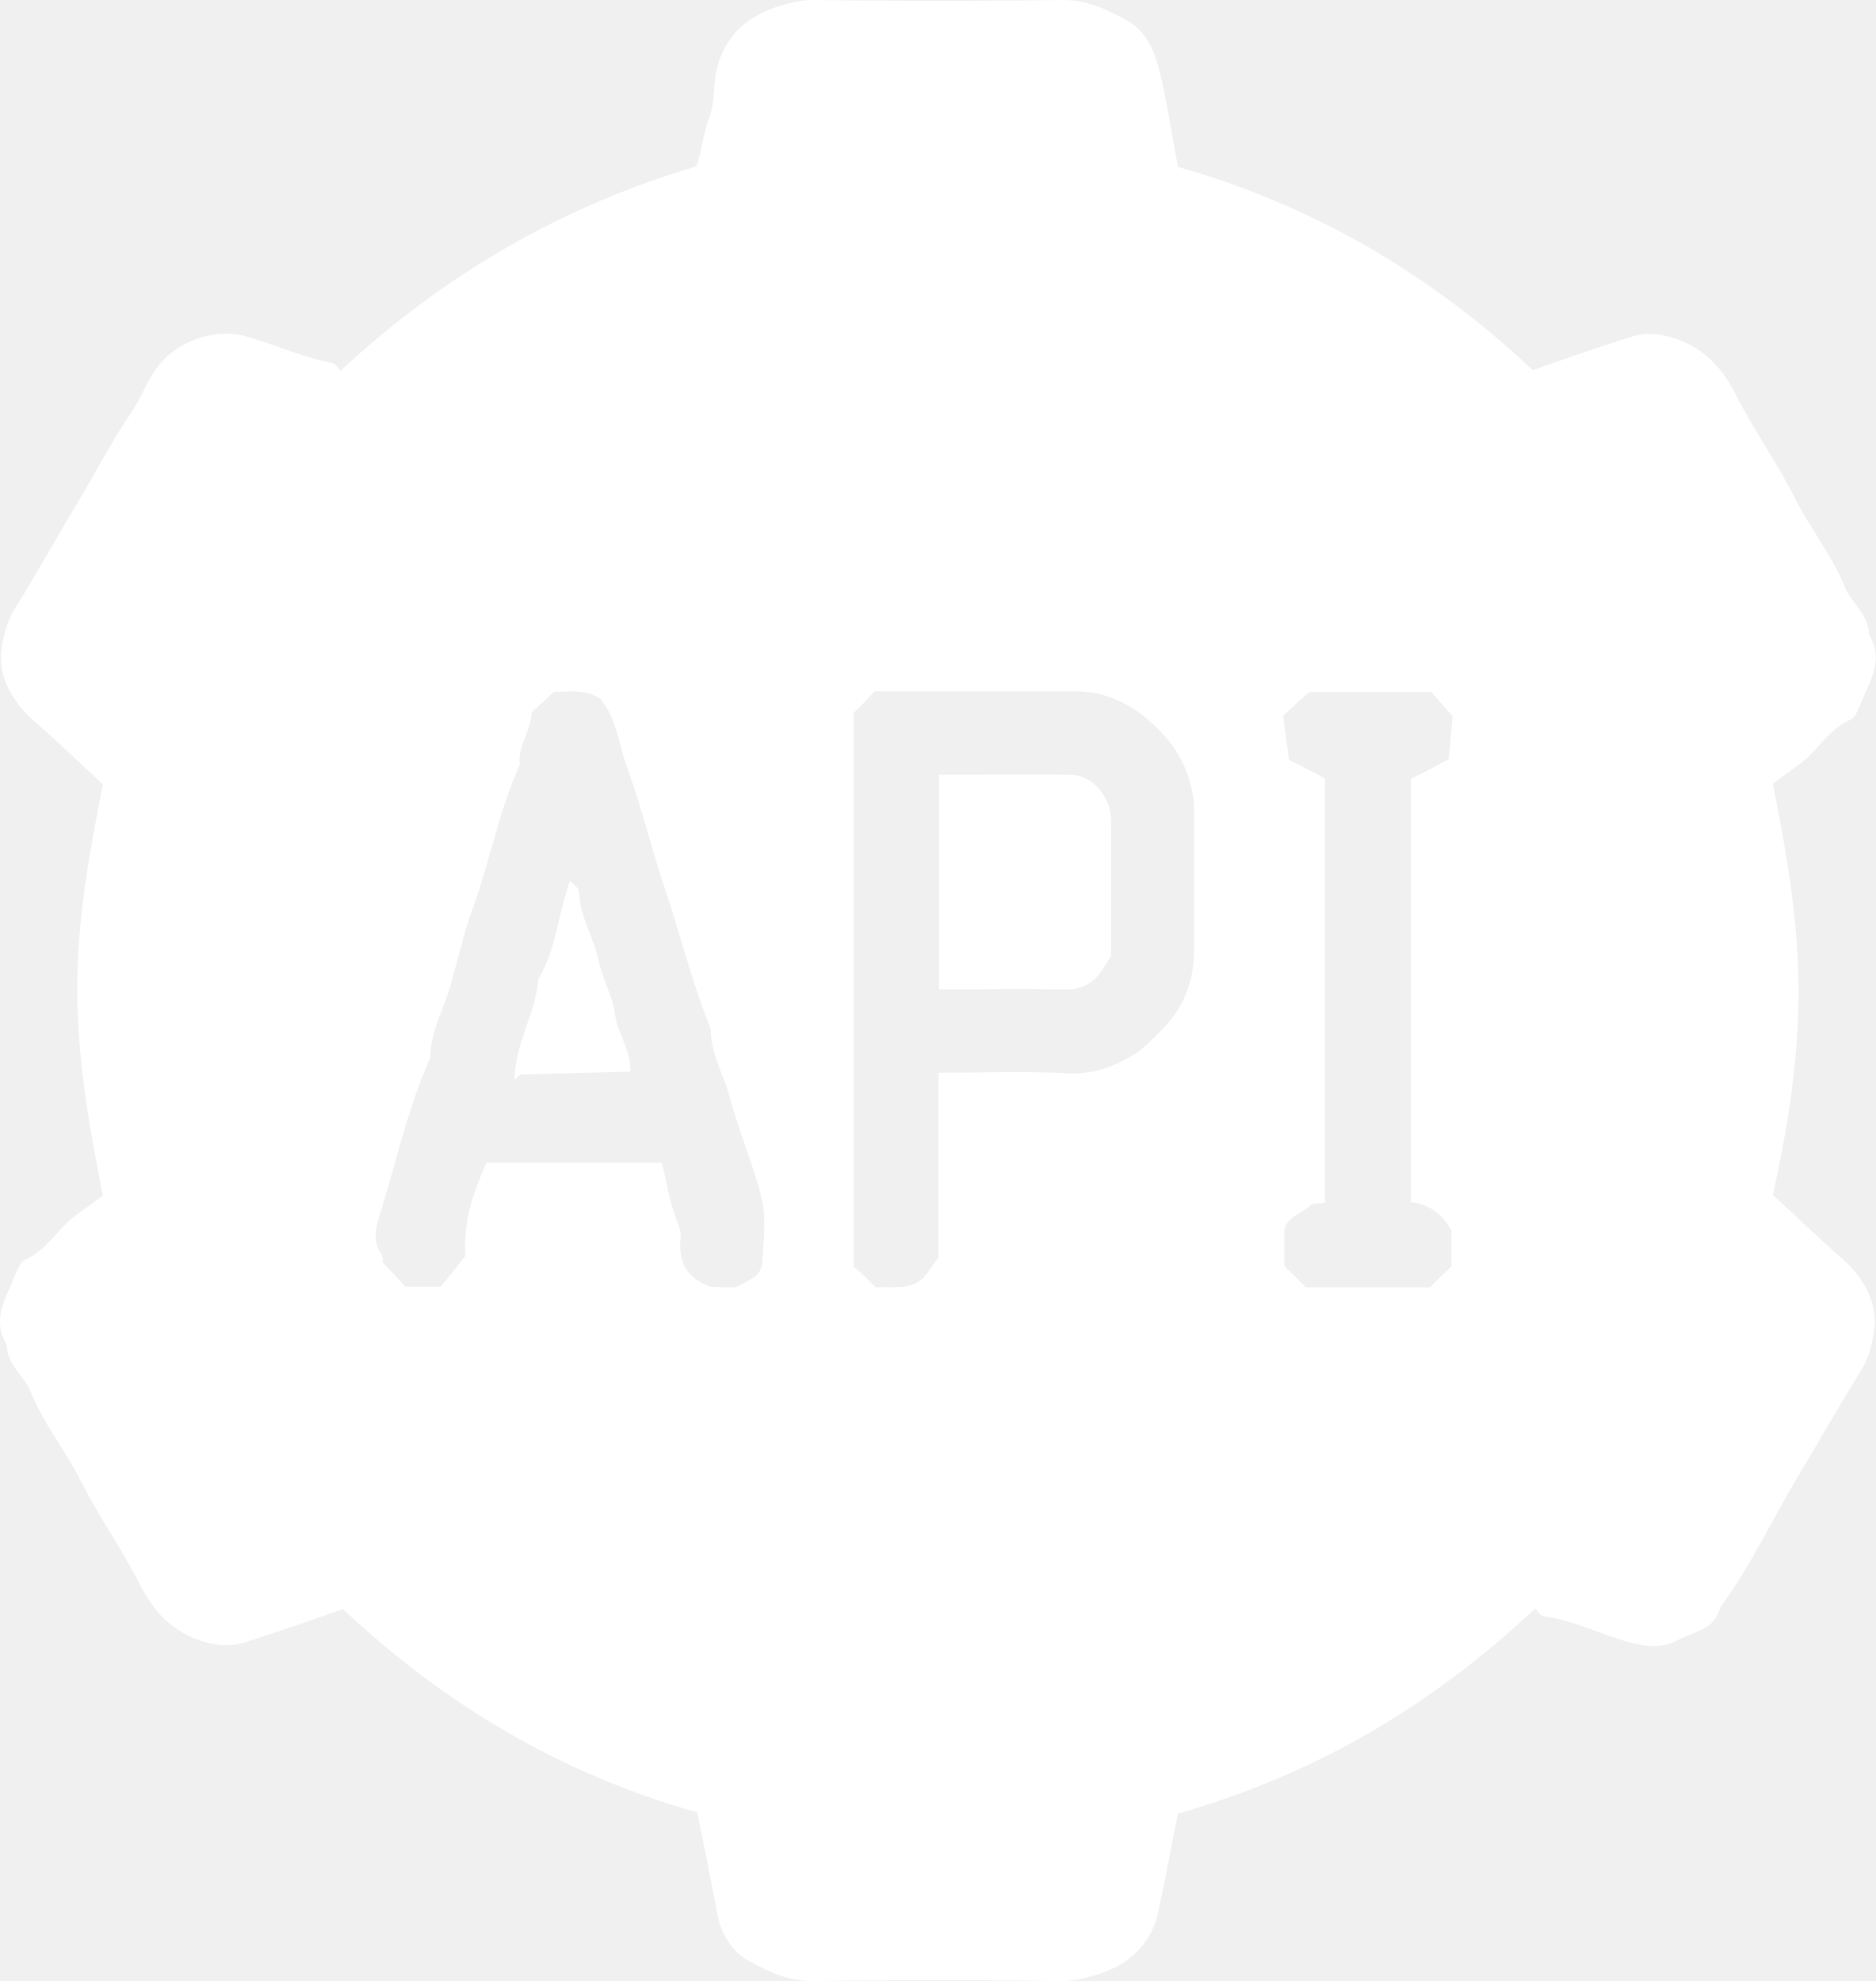
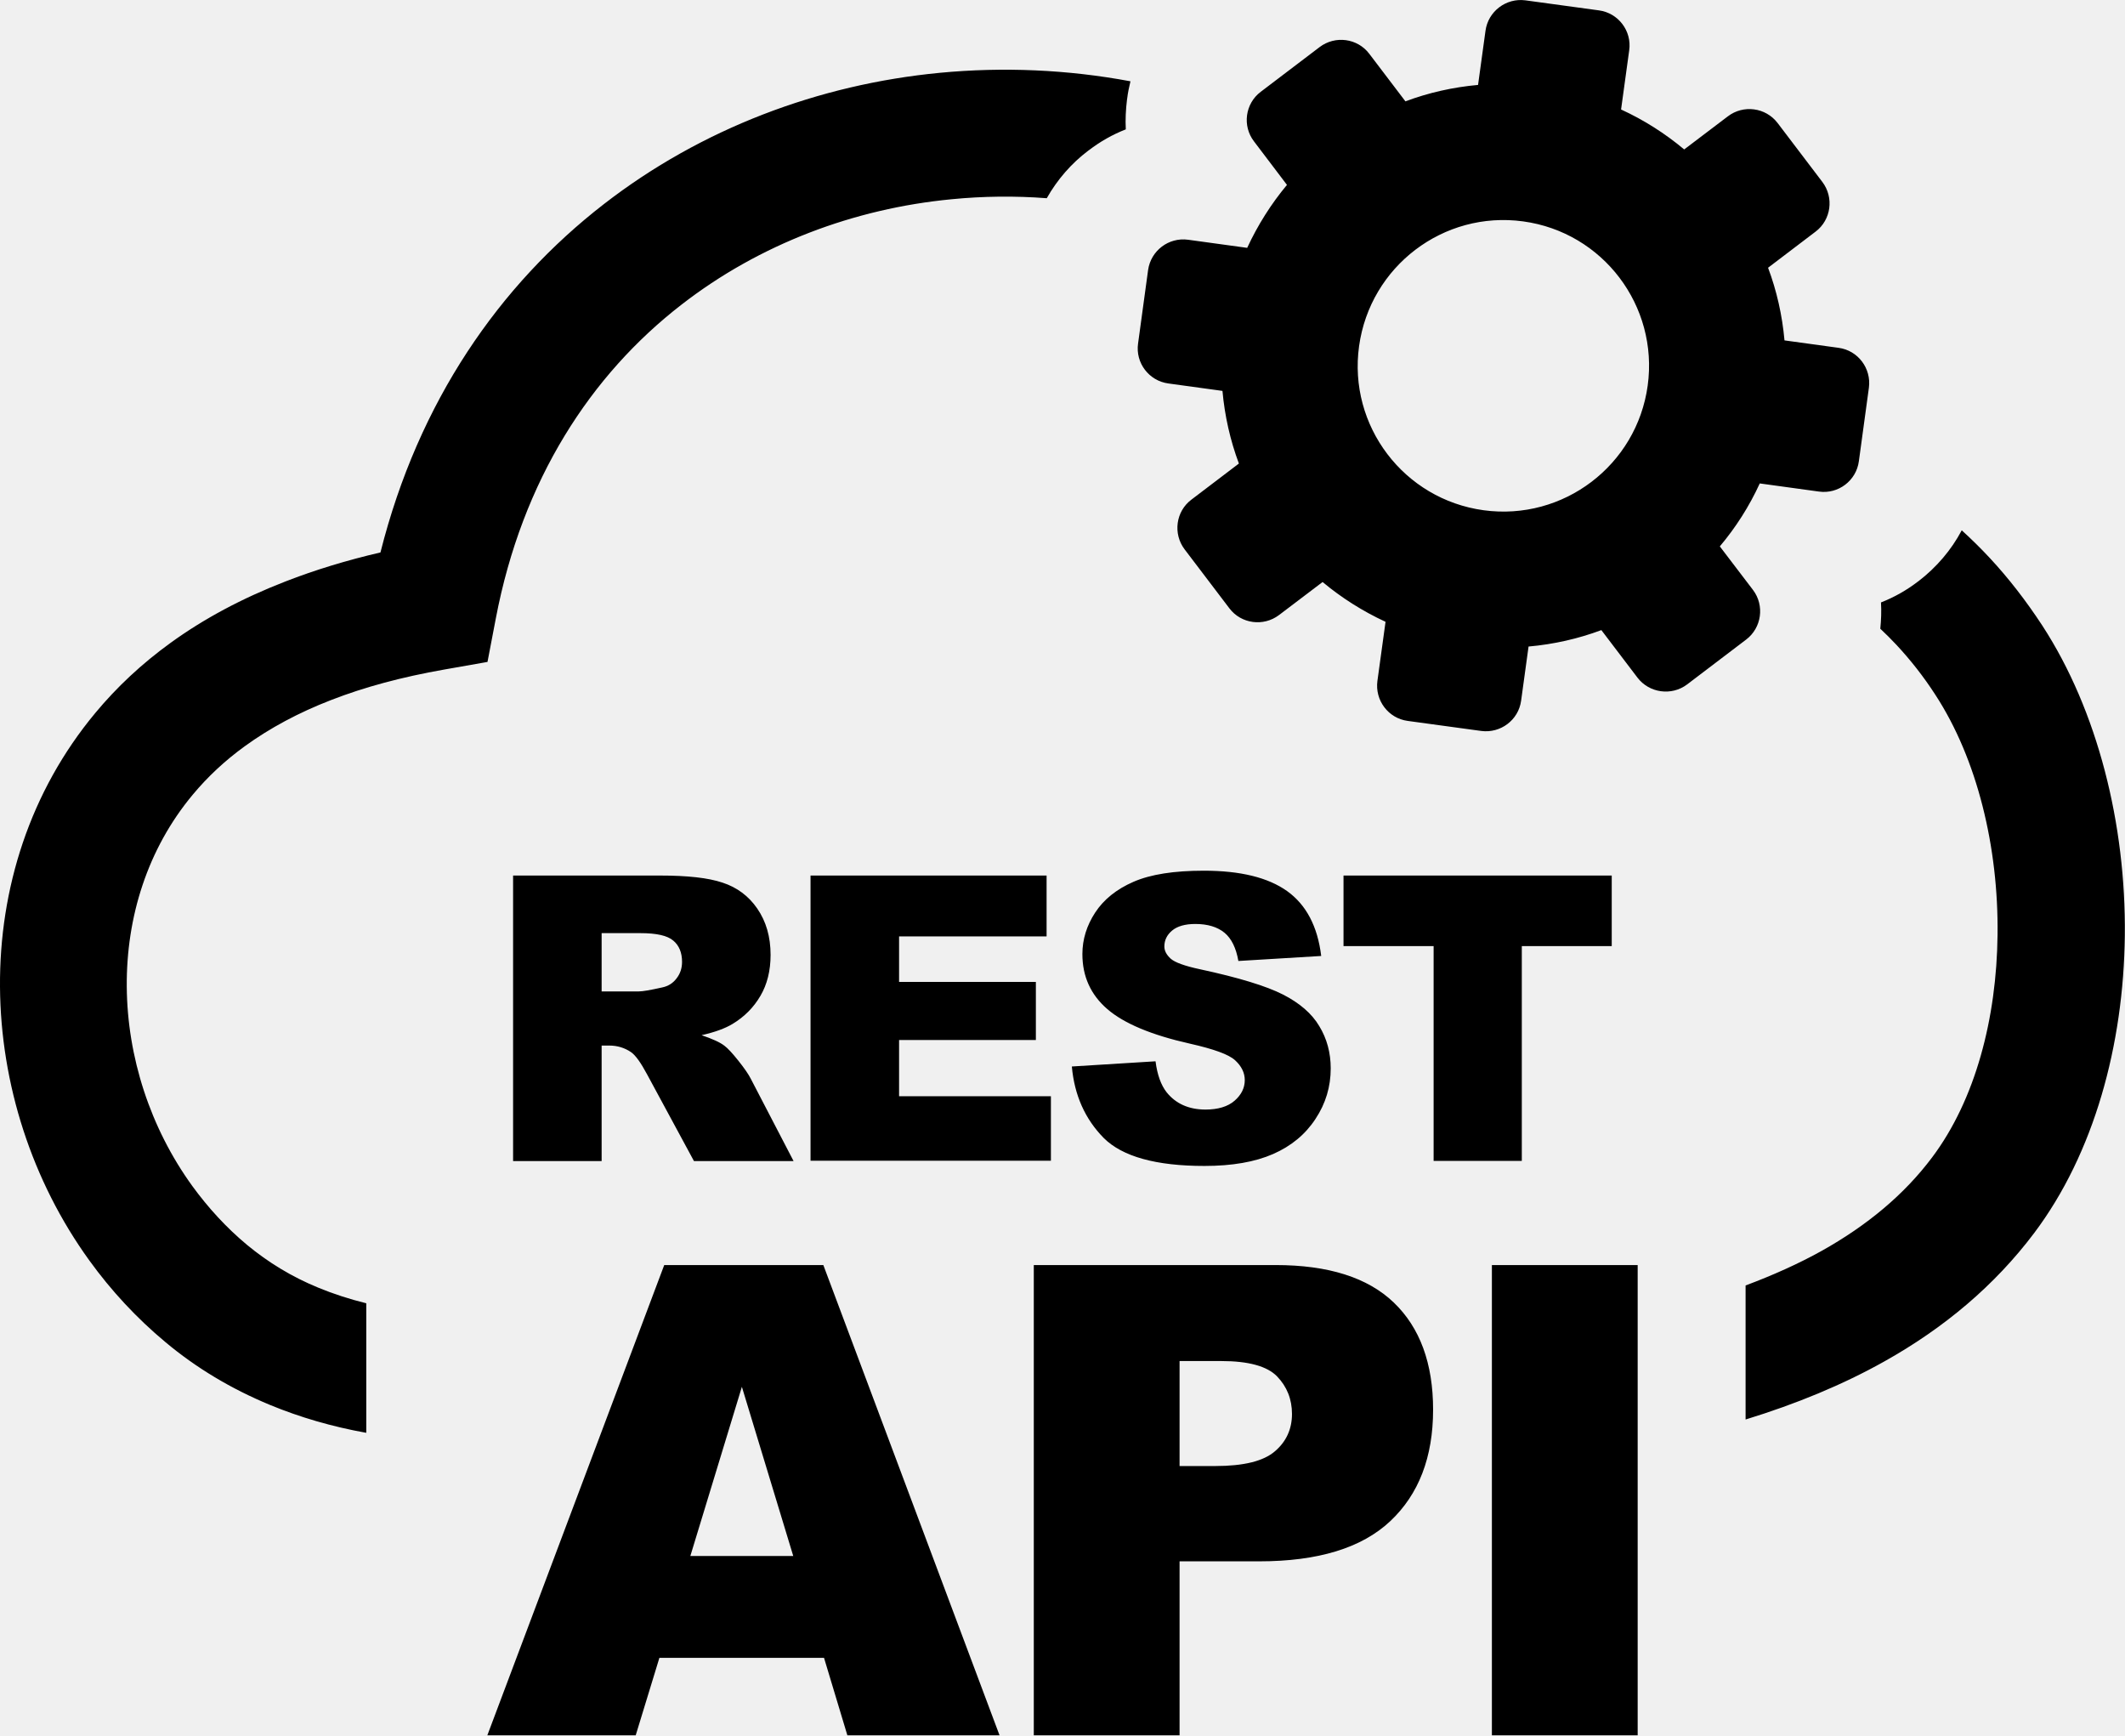
- <svg xmlns="http://www.w3.org/2000/svg" width="71" height="75" viewBox="0 0 71 75" fill="none">
-   <path d="M26.389 68.615C21.325 67.193 16.872 64.576 12.983 60.921C11.762 61.349 10.519 61.778 9.253 62.184C8.665 62.365 8.077 62.297 7.467 62.071C6.382 61.665 5.726 60.876 5.252 59.905C4.596 58.619 3.759 57.446 3.104 56.16C2.516 54.964 1.657 53.926 1.16 52.685C0.911 52.076 0.255 51.67 0.255 50.903C-0.332 49.955 0.233 49.12 0.572 48.285C0.662 48.06 0.775 47.766 0.979 47.676C1.793 47.315 2.2 46.503 2.878 46.006C3.194 45.781 3.533 45.532 3.895 45.262C3.375 42.667 2.923 40.072 2.923 37.41C2.923 34.77 3.398 32.22 3.895 29.693C3.013 28.881 2.2 28.091 1.341 27.347C0.459 26.579 -0.061 25.632 0.052 24.639C0.12 24.098 0.278 23.511 0.549 23.06C1.386 21.728 2.154 20.329 2.968 18.976C3.624 17.893 4.189 16.764 4.912 15.704C5.297 15.162 5.523 14.531 5.907 13.967C6.653 12.906 8.145 12.387 9.366 12.748C10.451 13.064 11.469 13.538 12.576 13.741C12.689 13.764 12.78 13.921 12.893 14.034C16.804 10.402 21.258 7.807 26.367 6.295C26.57 5.686 26.615 5.032 26.864 4.4C27.045 3.926 27 3.339 27.09 2.82C27.339 1.467 28.175 0.677 29.373 0.271C29.803 0.135 30.233 0 30.753 0C33.917 0.045 37.083 0.045 40.248 0C41.152 0 41.92 0.361 42.644 0.767C43.3 1.106 43.661 1.828 43.842 2.505C44.159 3.745 44.339 5.009 44.588 6.318C49.675 7.762 54.128 10.357 58.017 14.012C59.238 13.583 60.481 13.154 61.747 12.748C62.335 12.568 62.923 12.635 63.533 12.861C64.618 13.267 65.274 14.057 65.749 15.027C66.404 16.313 67.24 17.486 67.896 18.773C68.484 19.968 69.343 21.006 69.84 22.247C70.089 22.857 70.745 23.263 70.745 24.03C71.332 24.977 70.767 25.812 70.428 26.647C70.338 26.873 70.225 27.166 70.021 27.256C69.207 27.617 68.8 28.43 68.122 28.926C67.806 29.152 67.467 29.4 67.105 29.671C67.625 32.265 68.077 34.86 68.077 37.523C68.077 40.163 67.67 42.712 67.105 45.239C67.987 46.051 68.8 46.841 69.659 47.586C70.541 48.353 71.061 49.3 70.948 50.293C70.88 50.835 70.745 51.422 70.451 51.873C69.637 53.181 68.868 54.535 68.077 55.866C67.082 57.514 66.268 59.296 65.115 60.853C64.912 61.71 64.098 61.778 63.51 62.094C62.877 62.432 62.244 62.342 61.544 62.139C60.504 61.846 59.509 61.327 58.424 61.191C58.311 61.169 58.22 61.011 58.107 60.898C54.196 64.576 49.765 67.193 44.588 68.66C44.339 69.878 44.113 71.142 43.842 72.383C43.571 73.601 42.757 74.368 41.604 74.729C41.174 74.865 40.722 75 40.225 75C37.06 74.955 33.895 74.955 30.73 75C29.826 75 29.057 74.639 28.334 74.233C27.678 73.894 27.294 73.172 27.158 72.496C26.909 71.164 26.661 69.923 26.389 68.615ZM27.859 48.736C28.311 48.488 28.831 48.33 28.854 47.789C28.899 46.977 29.012 46.142 28.831 45.374C28.514 44.066 27.949 42.802 27.61 41.494C27.384 40.659 26.887 39.869 26.909 38.967C26.186 37.184 25.734 35.311 25.123 33.506C24.626 32.017 24.264 30.483 23.722 29.016C23.428 28.204 23.36 27.301 22.817 26.579C22.772 26.512 22.75 26.467 22.75 26.467C22.139 26.061 21.506 26.196 20.964 26.196C20.647 26.489 20.376 26.737 20.127 26.963C20.105 27.685 19.584 28.249 19.675 28.949C18.884 30.709 18.545 32.604 17.889 34.409C17.55 35.334 17.346 36.282 17.075 37.229C16.826 38.177 16.284 39.034 16.284 40.05C15.425 41.968 14.995 44.021 14.362 46.029C14.204 46.525 14.114 46.999 14.43 47.473C14.521 47.608 14.475 47.811 14.475 47.789C14.837 48.172 15.108 48.443 15.334 48.714C15.764 48.714 16.216 48.714 16.691 48.714C17.007 48.308 17.324 47.924 17.618 47.541C17.55 46.255 17.821 45.397 18.409 44.021C20.625 44.021 22.84 44.021 25.055 44.021C25.236 44.743 25.327 45.442 25.575 46.097C25.689 46.367 25.802 46.638 25.756 46.909C25.689 47.744 25.96 48.398 26.909 48.714C27.135 48.736 27.474 48.736 27.859 48.736ZM33.149 48.736C33.759 48.691 34.46 48.872 34.957 48.376C35.138 48.15 35.297 47.924 35.523 47.608C35.523 45.352 35.523 42.983 35.523 40.614C37.173 40.614 38.801 40.546 40.406 40.636C41.378 40.681 42.169 40.388 42.938 39.914C43.3 39.689 43.616 39.35 43.932 39.034C44.769 38.222 45.176 37.229 45.199 36.056C45.199 34.206 45.199 32.378 45.199 30.528C45.199 30.257 45.131 29.964 45.063 29.693C44.814 28.723 44.294 28.001 43.593 27.369C42.779 26.625 41.83 26.173 40.7 26.173C38.168 26.173 35.658 26.173 33.104 26.173C32.855 26.444 32.606 26.715 32.312 26.986C32.312 33.935 32.312 40.93 32.312 47.947C32.606 48.195 32.878 48.466 33.149 48.736ZM49.426 48.736C50.986 48.736 52.568 48.736 54.128 48.736C54.4 48.466 54.671 48.195 54.942 47.947C54.942 47.518 54.942 47.112 54.942 46.683C54.942 46.638 54.942 46.615 54.942 46.593C54.603 45.961 54.083 45.578 53.405 45.51C53.405 40.117 53.405 34.747 53.405 29.49C53.902 29.242 54.332 29.016 54.829 28.745C54.897 28.159 54.942 27.55 54.987 27.121C54.626 26.715 54.377 26.422 54.174 26.196C52.546 26.196 50.963 26.196 49.562 26.196C49.177 26.534 48.906 26.782 48.567 27.098C48.635 27.64 48.725 28.249 48.793 28.768C49.336 29.039 49.765 29.264 50.15 29.468C50.15 34.837 50.15 40.208 50.15 45.532C49.923 45.578 49.675 45.532 49.584 45.645C49.268 45.961 48.725 46.051 48.612 46.57C48.612 47.022 48.612 47.473 48.612 47.924C48.883 48.195 49.155 48.466 49.426 48.736Z" fill="white" />
-   <path d="M23.857 40.568C22.523 40.614 21.122 40.636 19.72 40.681C19.675 40.681 19.607 40.771 19.472 40.884C19.494 39.485 20.285 38.357 20.376 37.071C21.054 35.943 21.122 34.612 21.574 33.348C21.71 33.483 21.913 33.619 21.913 33.732C21.936 34.702 22.501 35.537 22.682 36.462C22.817 37.094 23.179 37.703 23.27 38.335C23.36 39.147 23.903 39.756 23.857 40.568Z" fill="white" />
-   <path d="M42.056 36.192C41.898 36.44 41.762 36.688 41.581 36.914C41.265 37.275 40.858 37.478 40.338 37.455C38.755 37.433 37.173 37.455 35.545 37.455C35.545 34.77 35.545 32.085 35.545 29.332C37.196 29.332 38.891 29.31 40.564 29.332C41.355 29.355 42.034 30.167 42.056 31.025C42.056 32.446 42.056 33.868 42.056 35.289C42.056 35.605 42.056 35.898 42.056 36.192Z" fill="white" />
+ <svg xmlns="http://www.w3.org/2000/svg" version="1.1" id="Layer_1" x="0px" y="0px" viewBox="0 0 122.88 100.33" style="enable-background:new 0 0 122.88 100.33" xml:space="preserve">
+   <style type="text/css">
+ 		 .st0{fill-rule:evenodd;clip-rule:evenodd;} 
+ 	</style>
+   <g>
+     <path class="st0" d="M102.79,7.11l2.59,3.41c0.68,0.9,0.51,2.19-0.39,2.87l-2.75,2.09c0.5,1.33,0.82,2.75,0.95,4.2l3.13,0.43 c1.12,0.15,1.9,1.19,1.75,2.31l-0.58,4.25c-0.15,1.12-1.19,1.91-2.31,1.75l-3.42-0.47c-0.61,1.33-1.39,2.55-2.31,3.64l1.92,2.52 c0.68,0.9,0.5,2.19-0.4,2.87l-3.41,2.59c-0.9,0.68-2.19,0.5-2.87-0.39l-2.09-2.75c-1.34,0.5-2.75,0.82-4.21,0.95l-0.43,3.13 c-0.15,1.12-1.19,1.9-2.31,1.75l-4.25-0.58c-1.12-0.15-1.9-1.19-1.75-2.31l0.47-3.42c-1.32-0.61-2.55-1.39-3.64-2.3l-2.52,1.91 c-0.9,0.68-2.19,0.51-2.87-0.39l-2.59-3.41c-0.68-0.9-0.51-2.19,0.39-2.87l2.75-2.09c-0.5-1.34-0.82-2.75-0.95-4.2l-3.13-0.43 c-1.12-0.15-1.91-1.19-1.75-2.31l0.58-4.25c0.16-1.12,1.19-1.9,2.31-1.75l3.42,0.47c0.61-1.32,1.39-2.55,2.3-3.64l-1.91-2.52 C71.83,7.28,72,5.99,72.9,5.31l3.41-2.59c0.9-0.68,2.19-0.51,2.87,0.39l2.09,2.75c1.33-0.5,2.75-0.82,4.2-0.95l0.43-3.13 c0.15-1.12,1.19-1.91,2.31-1.76l4.25,0.58c1.12,0.15,1.91,1.19,1.75,2.31l-0.47,3.42c1.33,0.61,2.55,1.39,3.65,2.31l2.52-1.91 C100.81,6.04,102.1,6.21,102.79,7.11L102.79,7.11L102.79,7.11z M29.67,67.12v-16.5h8.5c1.58,0,2.78,0.13,3.61,0.41 c0.83,0.27,1.51,0.77,2.01,1.5c0.51,0.74,0.77,1.63,0.77,2.68c0,0.91-0.2,1.71-0.59,2.37c-0.39,0.67-0.93,1.21-1.61,1.62 c-0.43,0.26-1.03,0.48-1.79,0.65c0.61,0.21,1.05,0.4,1.32,0.61c0.19,0.14,0.46,0.43,0.81,0.87c0.35,0.44,0.59,0.79,0.71,1.03 l2.48,4.77h-5.76l-2.72-5.03c-0.35-0.65-0.65-1.08-0.92-1.27c-0.37-0.25-0.79-0.38-1.25-0.38h-0.45v6.68H29.67L29.67,67.12z M47.65,95.85h-9.52l-1.37,4.48h-8.58l10.23-27.19h9.2l10.19,27.19h-8.8L47.65,95.85L47.65,95.85z M45.87,89.96l-2.97-9.78 l-2.98,9.78H45.87L45.87,89.96z M59.78,73.14h13.98c3.05,0,5.33,0.72,6.84,2.17c1.51,1.45,2.27,3.52,2.27,6.19 c0,2.75-0.83,4.9-2.48,6.45c-1.65,1.55-4.18,2.32-7.57,2.32h-4.61v10.06h-8.43V73.14L59.78,73.14z M68.21,84.76h2.07 c1.63,0,2.78-0.28,3.44-0.85c0.66-0.56,0.99-1.29,0.99-2.16c0-0.85-0.29-1.58-0.86-2.17c-0.57-0.59-1.65-0.89-3.23-0.89h-2.41 V84.76L68.21,84.76z M86.27,73.14h8.43v27.19h-8.43V73.14L86.27,73.14z M34.79,57.32h2.15c0.23,0,0.68-0.08,1.35-0.23 c0.34-0.07,0.62-0.24,0.83-0.52c0.22-0.28,0.32-0.6,0.32-0.96c0-0.53-0.17-0.95-0.51-1.23c-0.34-0.29-0.97-0.43-1.9-0.43h-2.24 V57.32L34.79,57.32z M46.87,50.62h13.65v3.52h-8.53v2.63h7.91v3.36h-7.91v3.25h8.78v3.73h-13.9V50.62L46.87,50.62z M61.98,61.66 l4.84-0.3c0.1,0.79,0.32,1.38,0.64,1.79c0.53,0.66,1.28,1,2.25,1c0.72,0,1.29-0.17,1.68-0.51c0.39-0.34,0.59-0.74,0.59-1.19 c0-0.43-0.19-0.81-0.56-1.15c-0.37-0.34-1.24-0.65-2.61-0.96c-2.23-0.5-3.82-1.17-4.78-2c-0.96-0.83-1.44-1.89-1.44-3.18 c0-0.85,0.25-1.65,0.74-2.4c0.49-0.75,1.23-1.35,2.22-1.78c0.99-0.43,2.34-0.64,4.06-0.64c2.11,0,3.71,0.39,4.82,1.18 c1.1,0.79,1.76,2.03,1.97,3.75l-4.79,0.29c-0.13-0.75-0.4-1.3-0.8-1.63c-0.41-0.34-0.98-0.51-1.69-0.51 c-0.59,0-1.04,0.13-1.34,0.38c-0.3,0.25-0.45,0.56-0.45,0.92c0,0.26,0.13,0.49,0.37,0.71c0.24,0.21,0.8,0.42,1.7,0.61 c2.23,0.48,3.83,0.97,4.79,1.46c0.96,0.49,1.67,1.1,2.1,1.83c0.44,0.72,0.66,1.54,0.66,2.44c0,1.06-0.29,2.03-0.88,2.92 c-0.58,0.89-1.4,1.57-2.45,2.03c-1.05,0.46-2.37,0.69-3.97,0.69c-2.8,0-4.75-0.54-5.83-1.62C62.74,64.69,62.13,63.32,61.98,61.66 L61.98,61.66z M77.69,50.62h15.51v4.08H88v12.42H82.9V54.7h-5.21V50.62L77.69,50.62z M60.53,11.46c-1.83-0.14-3.68-0.12-5.51,0.06 c-5.63,0.54-11.1,2.59-15.62,6.1c-5.23,4.05-9.2,10.11-10.73,18.14l-0.48,2.51l-2.5,0.44c-2.45,0.43-4.64,1.02-6.56,1.77 c-1.86,0.72-3.52,1.61-4.97,2.66c-1.16,0.84-2.16,1.78-3.01,2.8c-2.63,3.15-3.85,7.1-3.82,11.1c0.03,4.06,1.35,8.16,3.79,11.53 c0.91,1.25,1.96,2.4,3.16,3.4c1.22,1.01,2.59,1.85,4.13,2.48c0.87,0.36,1.8,0.66,2.77,0.9v7.49c-2-0.36-3.84-0.9-5.56-1.61 c-2.27-0.94-4.28-2.15-6.05-3.63c-1.68-1.4-3.15-2.99-4.4-4.72C1.84,68.28,0.04,62.66,0,57.06c-0.04-5.66,1.72-11.29,5.52-15.85 c1.23-1.48,2.68-2.84,4.34-4.04c1.93-1.4,4.14-2.58,6.64-3.55c1.72-0.67,3.56-1.23,5.5-1.68c2.2-8.74,6.89-15.47,12.92-20.14 c5.64-4.37,12.43-6.92,19.42-7.59c3.67-0.35,7.39-0.19,11.03,0.49c-0.08,0.33-0.15,0.66-0.19,1l-0.01,0.06 c-0.07,0.57-0.1,1.14-0.07,1.72c-0.77,0.3-1.49,0.71-2.14,1.21l-0.03,0.02C61.96,9.44,61.14,10.38,60.53,11.46L60.53,11.46z M113.44,30.66c0.56,0.51,1.1,1.04,1.63,1.61c1.07,1.15,2.08,2.45,3.03,3.9c3.2,4.92,4.84,11.49,4.77,17.92 c-0.07,6.31-1.77,12.59-5.25,17.21c-2.27,3.01-5.18,5.47-8.67,7.42c-2.39,1.34-5.08,2.45-8.01,3.35v-7.75 c1.58-0.59,3.05-1.25,4.4-2c2.63-1.47,4.78-3.26,6.39-5.41c2.5-3.33,3.73-8.04,3.78-12.87c0.06-5.07-1.18-10.16-3.59-13.86 c-0.69-1.07-1.45-2.03-2.25-2.89c-0.31-0.33-0.62-0.64-0.94-0.94c0.05-0.5,0.07-1.01,0.04-1.52c0.77-0.3,1.49-0.71,2.14-1.21 l0.03-0.02C111.97,32.81,112.83,31.81,113.44,30.66L113.44,30.66z M88.08,12.8c4.61,0.63,7.83,4.88,7.2,9.49 c-0.63,4.61-4.88,7.84-9.49,7.21c-4.61-0.63-7.84-4.88-7.2-9.49C79.23,15.4,83.47,12.17,88.08,12.8L88.08,12.8L88.08,12.8z" />
+   </g>
</svg>
